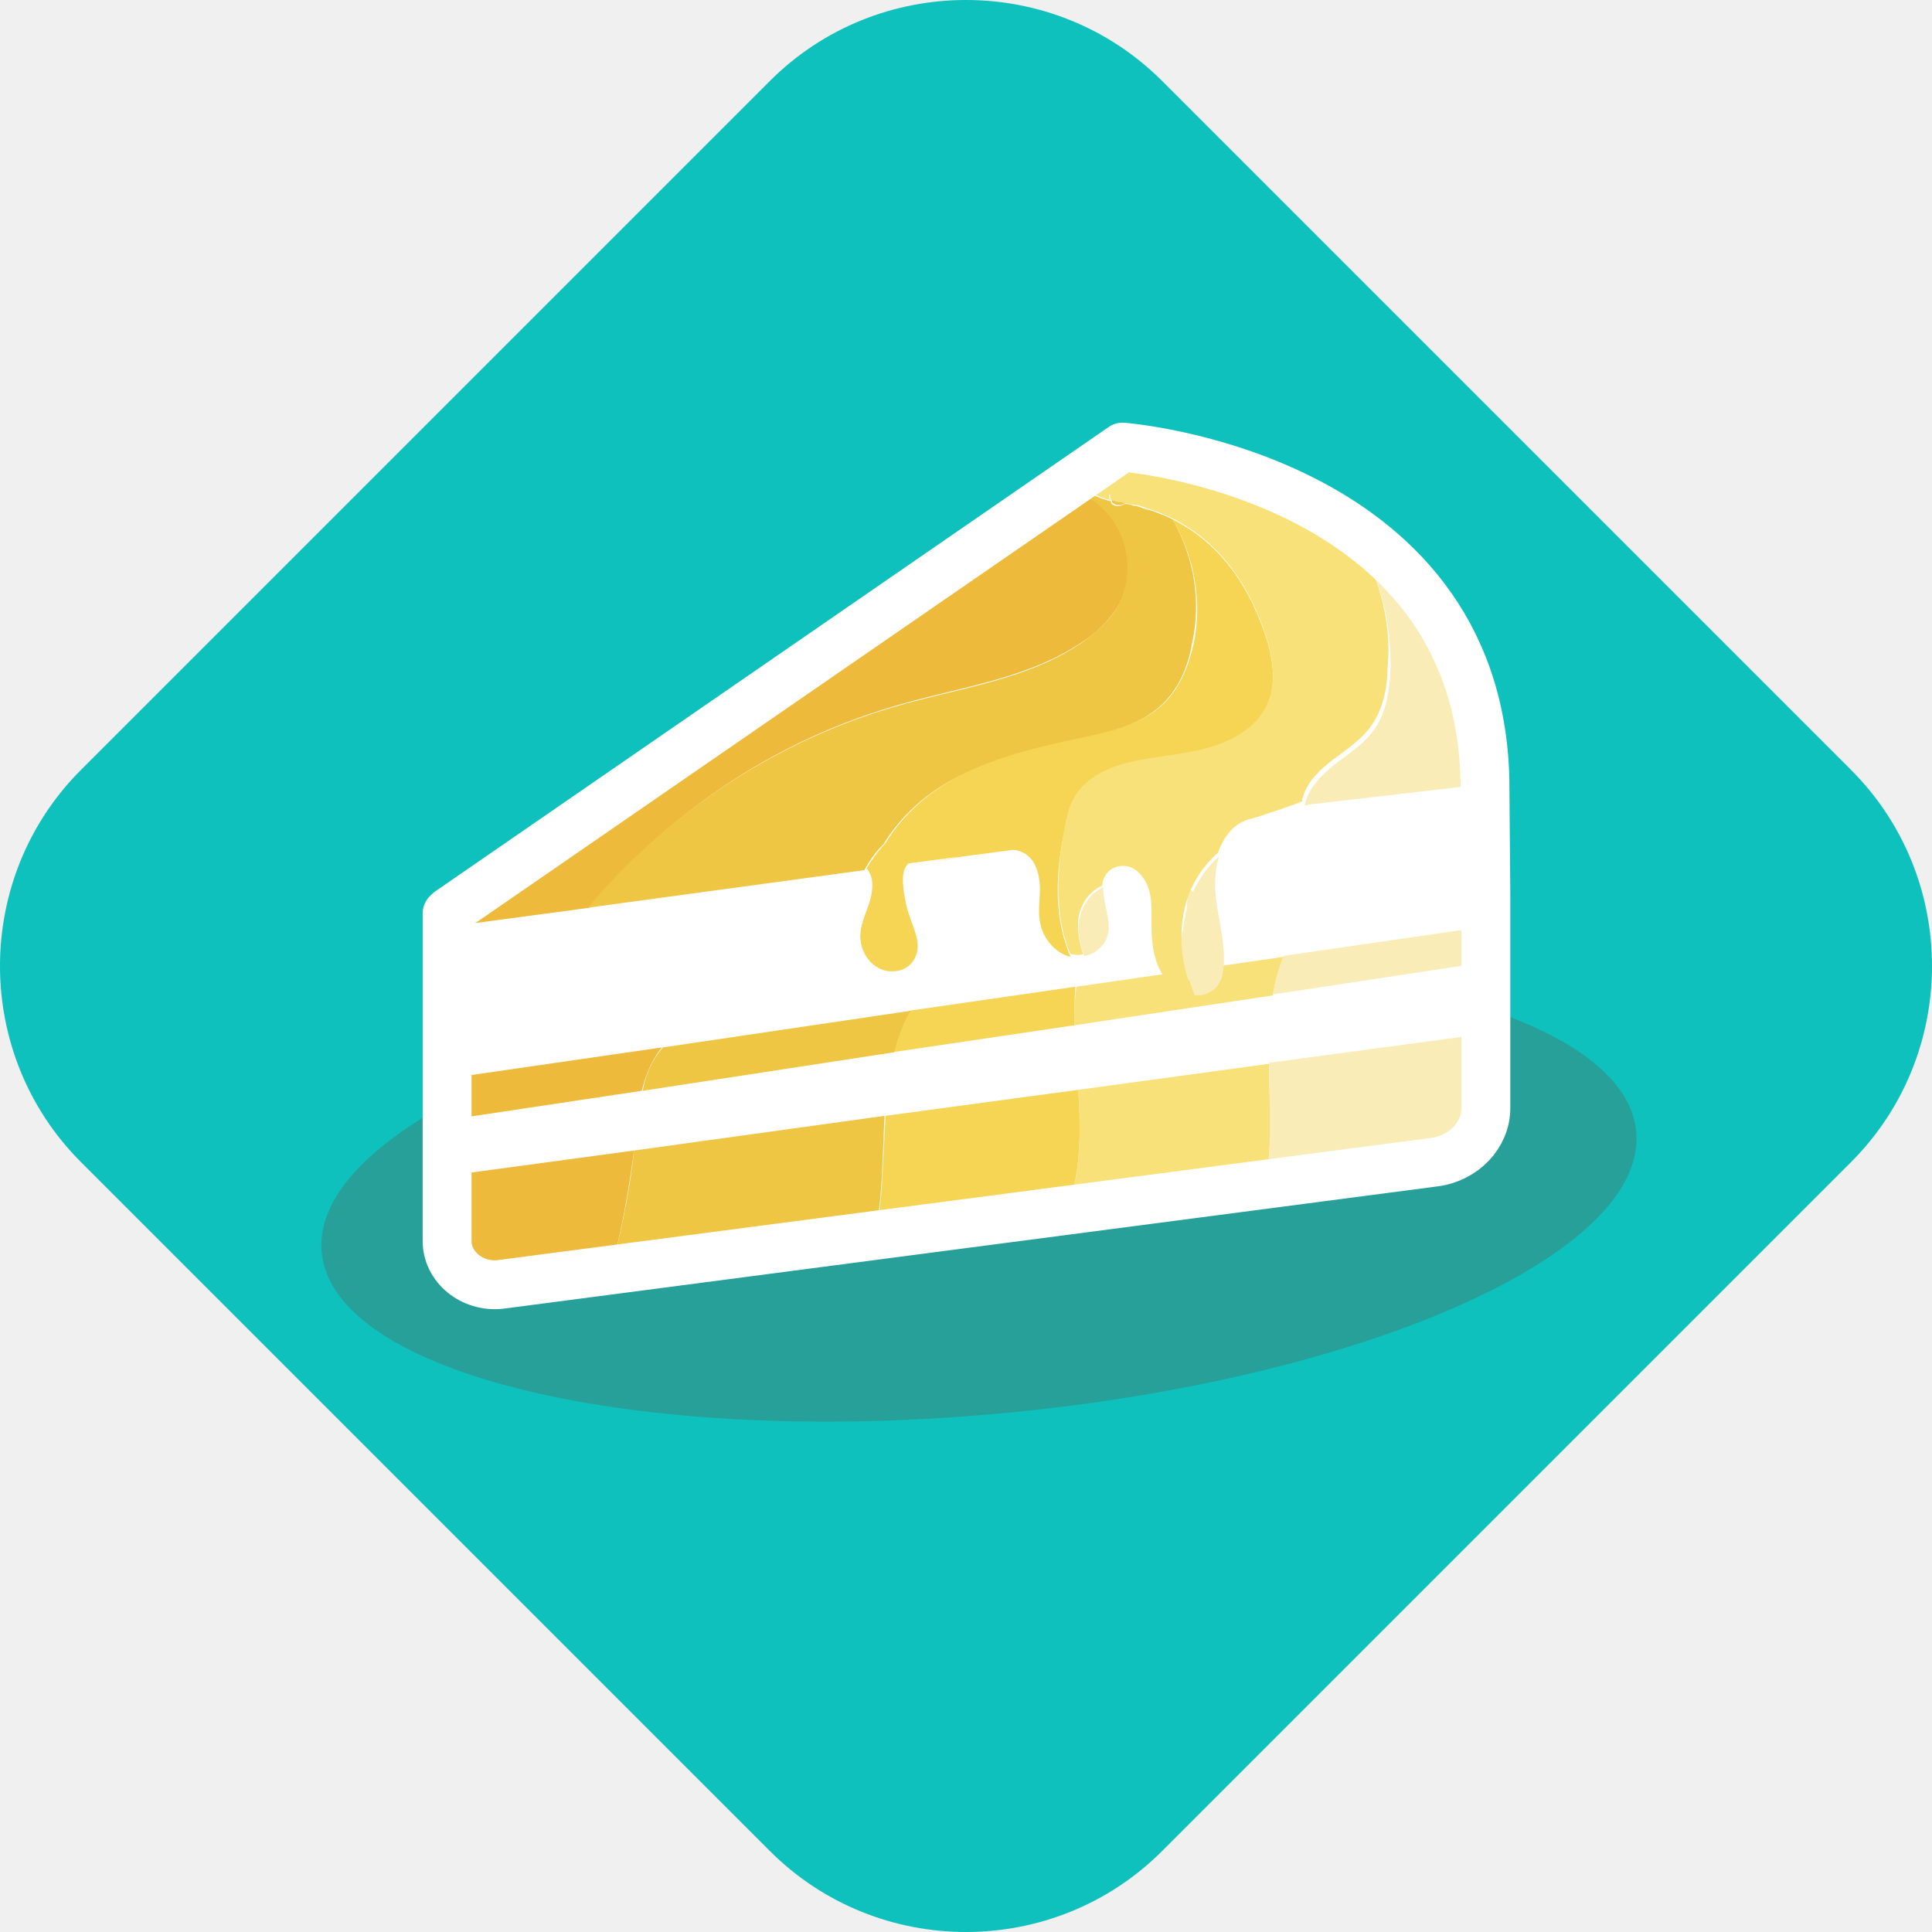
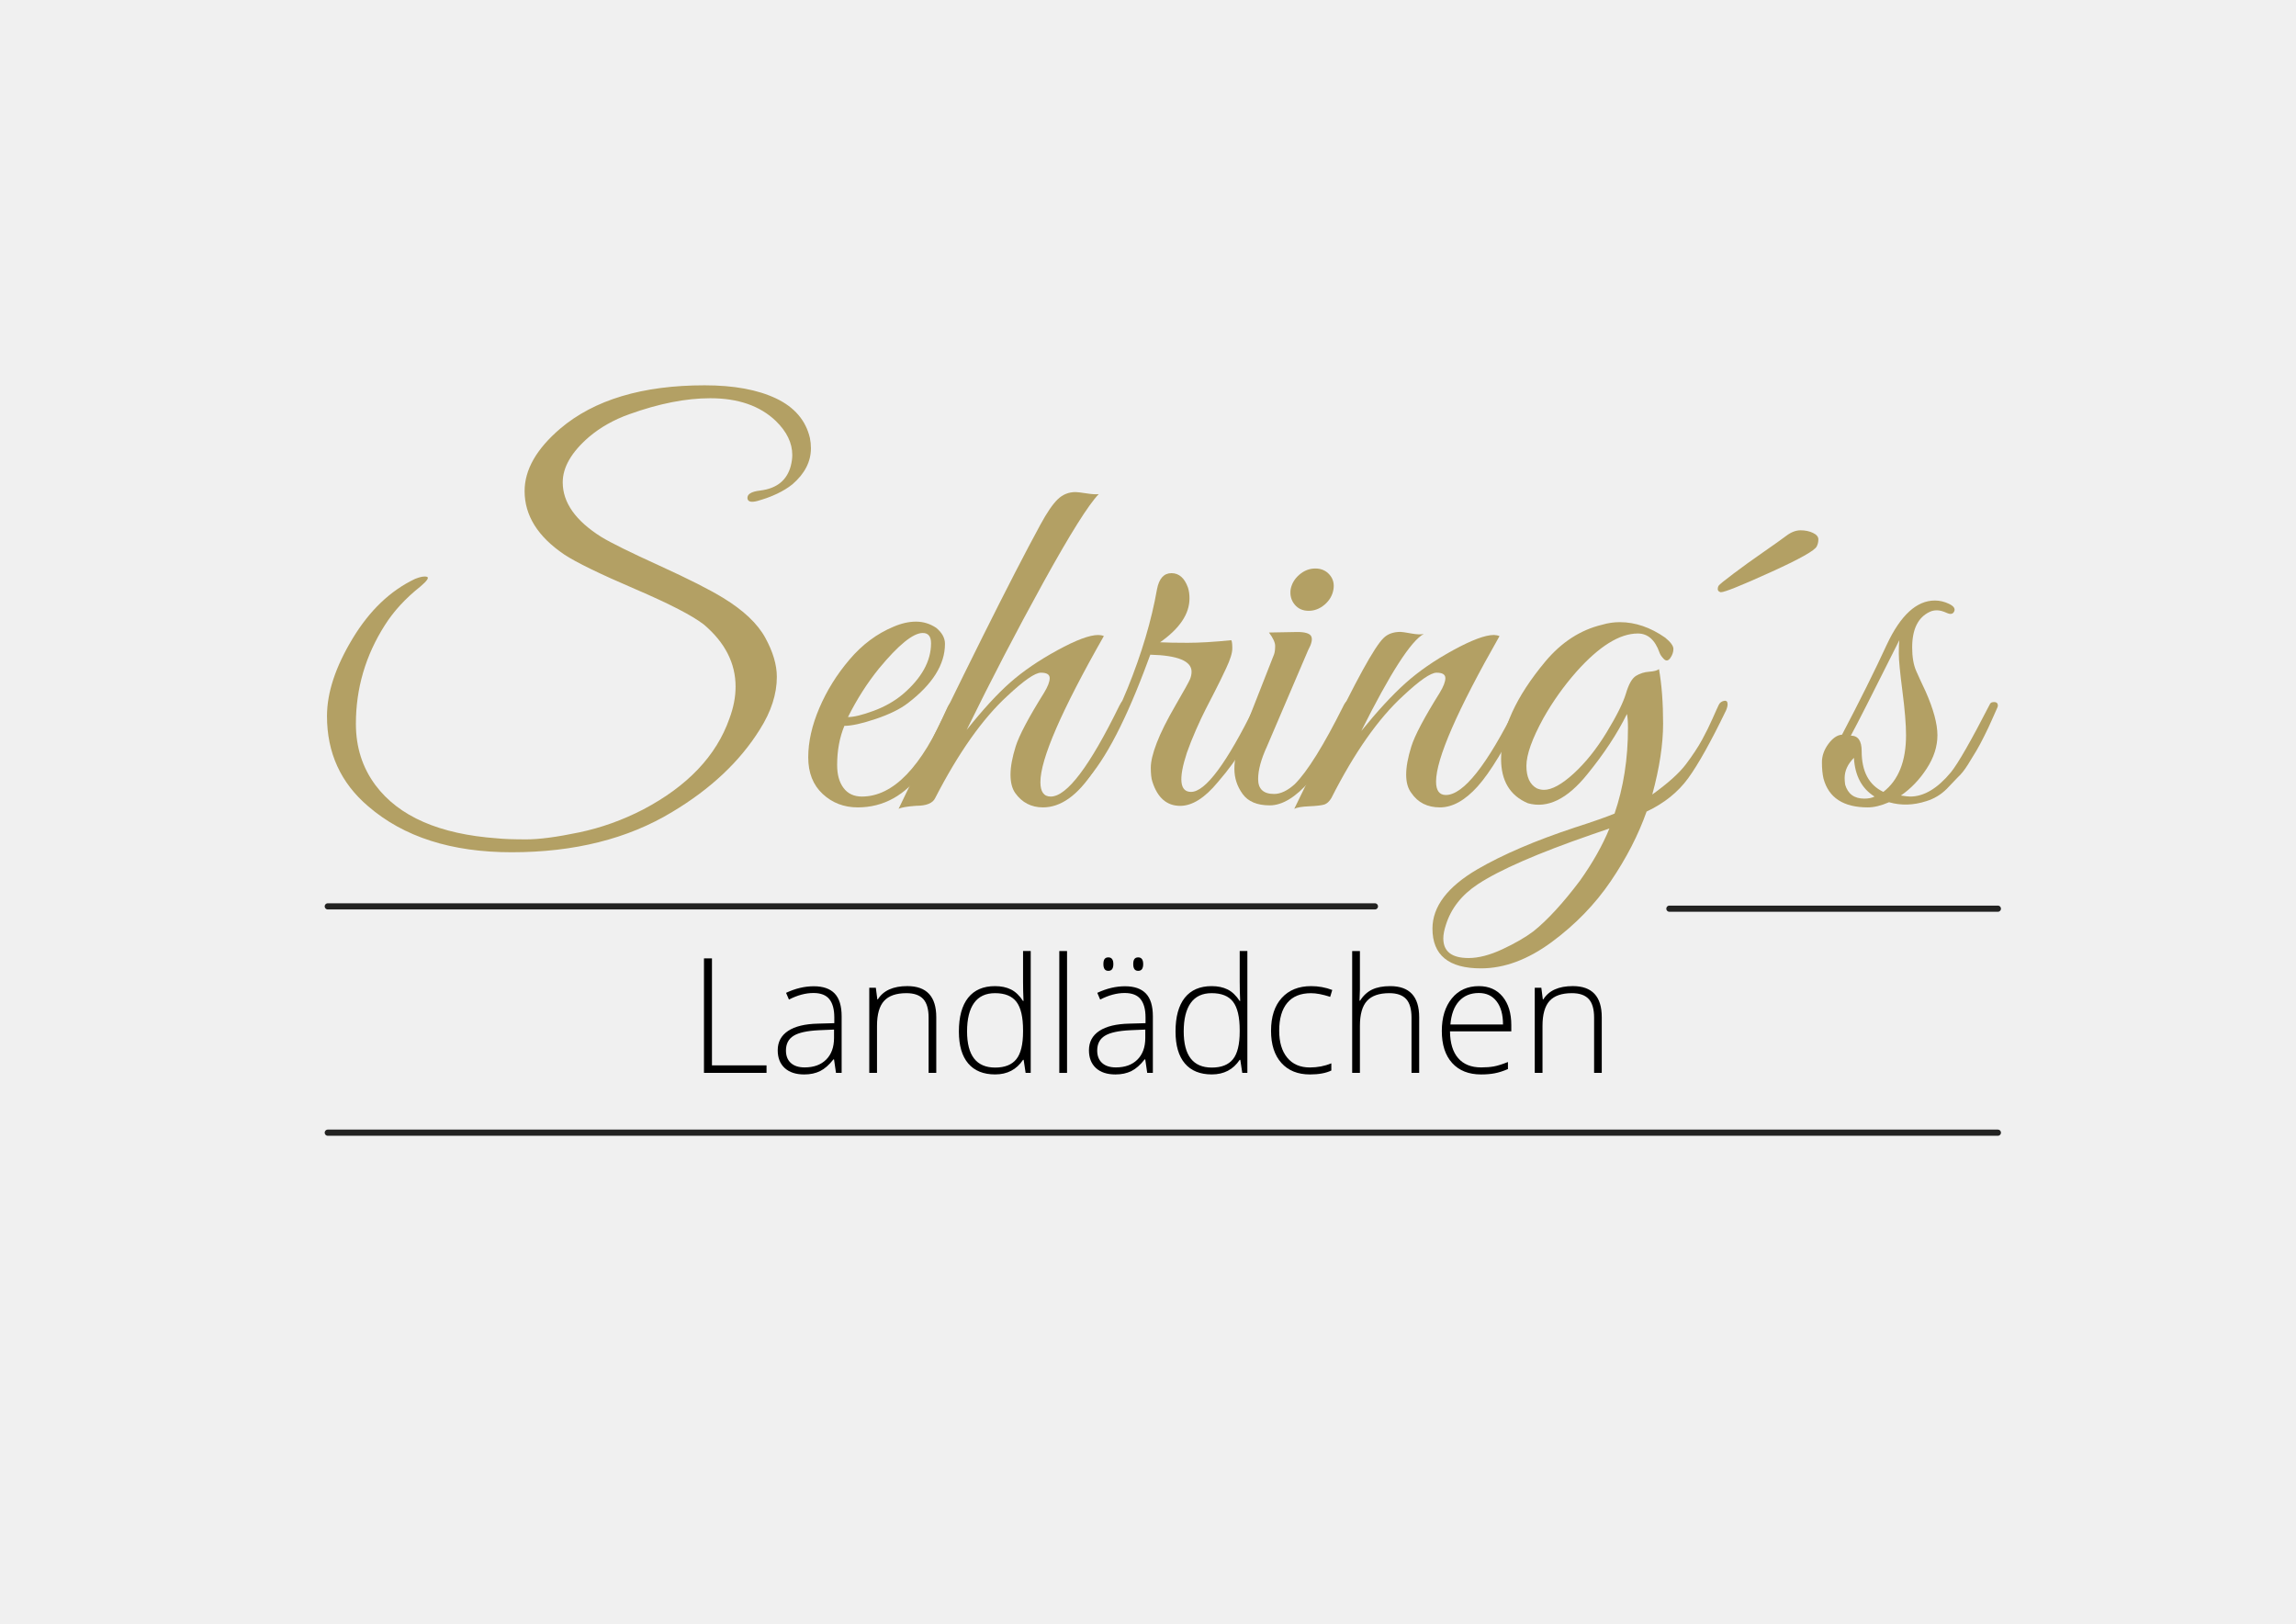
- <svg xmlns="http://www.w3.org/2000/svg" version="1.1" id="Layer_1" x="0px" y="0px" viewBox="0 0 200.5 200.5" enable-background="new 0 0 200.5 200.5" xml:space="preserve">
-   <path fill="#0EC1BC" d="M192.1,120.6l-71.5,71.5c-11.2,11.2-29.5,11.2-40.7,0L8.4,120.6c-11.2-11.2-11.2-29.5,0-40.7L79.9,8.4  c11.2-11.2,29.5-11.2,40.7,0l71.5,71.5C203.3,91.1,203.3,109.4,192.1,120.6z" />
-   <ellipse transform="matrix(0.9958 -9.115107e-02 9.115107e-02 0.9958 -10.8562 9.7731)" fill="#27A09A" cx="101.6" cy="123.7" rx="68.5" ry="23.1" />
+ <svg xmlns="http://www.w3.org/2000/svg" version="1.1" id="Ebene_1" x="0px" y="0px" viewBox="0 0 841.89 595.28" style="enable-background:new 0 0 841.89 595.28;" xml:space="preserve">
+   <style type="text/css">
+ 	.st0{fill:#B3A064;}
+ 	.st1{fill:none;stroke:#222221;stroke-width:2.262;stroke-linecap:round;stroke-miterlimit:10;}
+ </style>
  <g>
-     <path fill="#FFFFFF" d="M153.4,80.8c-0.8-30.3-37.1-32.9-37.1-32.9L47.3,94l0,0l-0.2,0.2l0,1.8l0-1.8v11.2v7.4v3.9v5.3v4.8   c0,2.6,2.6,4.6,5.4,4.3l95.7-12.2c3-0.4,5.2-2.7,5.2-5.4v-4.7V102v-3.4v-6.4L153.4,80.8L153.4,80.8z" />
    <g>
-       <path fill="#F9E17A" d="M131.7,110.4l-19.8,2.7c0.2,3.3,0.3,6.6-0.4,9.8c-0.1,0.3-0.1,0.5-0.2,0.8l20.3-2.9    c0.2-1.5,0.2-3.1,0.2-4.6C131.8,114.2,131.7,112.3,131.7,110.4z" />
-       <path fill="#F6D555" d="M111.9,113.1l-20,2.7c-0.2,3.6-0.3,7.2-0.7,10.7l20.1-2.8c0.1-0.3,0.1-0.5,0.2-0.8    C112.2,119.6,112.1,116.4,111.9,113.1z" />
-       <path fill="#EDBA3B" d="M47.3,121.9v5.3c0,2.9,2.5,5.1,5.4,4.7l11.1-1.6c0.9-3.6,1.5-7.2,2-10.9L47.3,121.9z" />
-       <path fill="#EFC643" d="M65.8,119.4c-0.4,3.7-1.1,7.3-2,10.9l27.3-3.8c0.5-3.5,0.5-7.1,0.7-10.7L65.8,119.4z" />
-       <path fill="#F9ECB7" d="M131.8,116.1c0,1.5,0,3.1-0.2,4.6l16.4-2.3c3-0.4,5.2-2.9,5.2-5.9v-5.1l-21.5,2.9    C131.7,112.3,131.8,114.2,131.8,116.1z" />
-       <path fill="#F9E17A" d="M111.5,106.4l20.6-3.1c0.2-1.4,0.6-2.7,1.1-4l-21.5,3.1C111.5,103.7,111.5,105,111.5,106.4z" />
-       <path fill="#F9ECB7" d="M132.1,103.2l21.1-3.2v-3.7l-20,2.9C132.7,100.5,132.3,101.9,132.1,103.2z" />
-       <path fill="#EDBA3B" d="M68.6,108.8c0,0,0.1-0.1,0.1-0.1l-21.4,3.1v4.3l19.3-2.9C67,111.6,67.6,110.1,68.6,108.8z" />
-       <path fill="#F6D555" d="M111.5,106.4c0-1.3,0-2.7,0.1-4l-17.3,2.5c-0.8,1.3-1.3,2.8-1.7,4.3L111.5,106.4z" />
-       <path fill="#EFC643" d="M66.7,113.2l26.1-4c0.4-1.5,0.9-3,1.7-4.3l-25.7,3.8c0,0-0.1,0.1-0.1,0.1C67.6,110.1,67,111.6,66.7,113.2z    " />
-       <g>
-         <path fill="none" d="M135.6,83.5l0.1,0C135.7,83.5,135.7,83.5,135.6,83.5z" />
-         <path fill="#F6D555" d="M135.7,83.5l-0.1,0C135.5,83.7,135.7,83.5,135.7,83.5z" />
-         <path fill="#F9ECB7" d="M123.4,92.1c1.2,1.3,1.8,3,2.2,4.7c0.3,1.2,0.5,2.6-0.1,3.7c-0.6,1.1-2.2,1.7-3.1,0.8     c-1-1-0.4-2.6,0.1-3.9c0.7-1.9,0.9-4.1,0.5-6.1" />
-         <path fill="#F9ECB7" d="M112,95.6c-0.2,1.2,0.1,2.4,0.5,3.6c0.6-0.1,1.1-0.3,1.5-0.7c2.1-1.7,0.4-4.4,0.5-6.4     C113.1,92.7,112.2,94.1,112,95.6z" />
-         <path fill="#F9ECB7" d="M123.4,93.6c-1.1,3.1-0.7,6.6,0.6,9.7c0.3,0,0.7,0,1-0.1c1.6-0.5,1.9-1.8,2-3c0.2-2.7-0.8-5.4-0.9-8.2     c0-1,0.1-2.1,0.4-3.1C125.1,90.1,124,91.8,123.4,93.6z" />
-         <path fill="#F9ECB7" d="M139.9,54.5c3,4.4,4.6,9.7,4.4,15.1c-0.1,2.3-0.5,4.6-1.9,6.4c-1.1,1.4-2.7,2.4-4.1,3.5     c-1.3,1.1-2.6,2.4-2.9,4.1c0.1,0,0.2-0.1,0.3-0.1c0.1,0,0.1,0,0.1,0l15.5-1.8c1-0.1,1.8-1,1.7-2     C152.2,67.5,146.6,59.6,139.9,54.5z" />
-         <path fill="#F6D555" d="M131.2,65.6c-1.9-5.5-5-9.4-9.5-11.7c2.2,3.8,3.1,8.4,2.2,12.8c-0.5,2.3-1.4,4.6-3.1,6.3     c-2.4,2.3-5.8,2.9-9,3.6c-4.7,1-9.5,2.1-13.6,4.7c-2.5,1.5-4.8,3.7-6.3,6.2c0,0,0,0,0,0c-0.1,0.1-0.1,0.1-0.2,0.2     c-0.7,0.8-1.3,1.6-1.8,2.5l0.1,0c0.7,0.9,0.6,2.1,0.3,3.2c-0.3,1.1-0.9,2.2-1,3.4c-0.2,1.9,1.2,4.1,3.4,4c0.9,0,1.8-0.5,2.2-1.3     c0.8-1.4,0-2.9-0.5-4.4c-0.4-1.1-0.6-2.3-0.7-3.5c0-0.7,0-1.5,0.6-2c0,0,0,0,0,0l5.3-0.7c-1,0.2-2,0.4-2.9,0.6l3.1-0.6l5.3-0.7     c0.4,0,0.7,0.1,1.1,0.3c1.2,0.6,1.6,2,1.7,3.2c0.1,1.3-0.2,2.6,0,3.8c0.2,1.7,1.5,3.4,3.2,3.8c-0.3-0.7-0.5-1.3-0.7-2     c-1-3.6-0.7-7.5,0.1-11.2c0.2-1.1,0.5-2.2,1-3.1c0.4-0.7,0.9-1.2,1.6-1.7c0.5-0.4,1-0.7,1.5-1c2.8-1.4,6-1.5,9.1-2     c3.1-0.6,6.3-1.9,7.7-4.7C132.6,71,132.1,68.1,131.2,65.6z" />
-         <path fill="none" d="M116.8,52.2C116.8,52.2,116.8,52.2,116.8,52.2c-0.2,0-0.3-0.1-0.5-0.1C116.5,52.2,116.6,52.2,116.8,52.2z" />
-         <path fill="none" d="M117.8,52.5c-0.3-0.1-0.6-0.2-1-0.2c0,0,0,0,0,0C117.1,52.3,117.4,52.4,117.8,52.5z" />
-         <path fill="none" d="M117.9,52.5c0.4,0.1,0.8,0.2,1.2,0.4C118.7,52.7,118.3,52.6,117.9,52.5z" />
-         <path fill="none" d="M119.2,52.9c0.9,0.3,1.7,0.6,2.5,1C120.9,53.5,120.1,53.2,119.2,52.9z" />
-         <path fill="#F9E17A" d="M115.2,51.3c0,0.2,0,0.4,0.1,0.6c0,0,0.1,0,0.1,0c0-0.2,0-0.3,0-0.5C115.3,51.4,115.3,51.3,115.2,51.3z" />
-         <path fill="#F9E17A" d="M139.9,54.5c-10.6-8.2-23.9-9.2-23.9-9.2l-1.2,0.9l-2.5,1.8l-2.5,1.8c1,0.2,1.9,0.4,2.9,0.7     c0.5,0.7,1.4,1.1,2.5,1.4c-0.1-0.2-0.1-0.4-0.1-0.6c0.1,0,0.1,0.1,0.2,0.1c0,0.2,0,0.3,0,0.5c0.3,0.1,0.6,0.1,0.9,0.2     c0.2,0,0.3,0.1,0.5,0.1c0.3,0.1,0.6,0.1,1,0.2c0.1,0,0.1,0,0.2,0c0.4,0.1,0.8,0.2,1.2,0.4c0,0,0,0,0.1,0c0.9,0.3,1.7,0.6,2.5,1     c0,0,0,0,0,0v0c4.5,2.3,7.6,6.2,9.5,11.7c0.9,2.5,1.4,5.4,0.2,7.8c-1.4,2.8-4.6,4.1-7.7,4.7c-3.1,0.6-6.3,0.7-9.1,2     c-1.2,0.6-2.4,1.5-3.1,2.7c-0.6,1-0.8,2.1-1,3.1c-0.7,3.7-1,7.6-0.1,11.2c0.2,0.7,0.4,1.4,0.7,2c0.2,0,0.4,0.1,0.7,0.1     c0.2,0,0.4,0,0.6-0.1c-0.4-1.2-0.6-2.4-0.5-3.6c0.2-1.5,1.1-2.9,2.5-3.5c0-0.6,0.3-1.2,0.8-1.6c0.8-0.6,2-0.6,2.8,0.1     c1.7,1.5,1.5,3.6,1.5,5.5c0,2.3,0.3,4.8,2.1,6.3c0.6,0.5,1.4,0.8,2.2,0.8c-1.3-3-1.6-6.5-0.6-9.7c0.6-1.8,1.7-3.5,3.2-4.8     c0.6-1.7,1.7-3.1,3.3-3.5c0.6-0.1,4.3-1.4,5.4-1.8c0.3-1.7,1.5-3,2.9-4.1c1.4-1.1,3-2.1,4.1-3.5c1.4-1.8,1.9-4.2,1.9-6.4     C144.5,64.3,142.9,58.9,139.9,54.5z" />
-         <path fill="#EFC643" d="M115.4,51.9c0,0.1,0,0.1,0,0.2c0.3,0.4,1,0.4,1.4,0.1c-0.2,0-0.3-0.1-0.5-0.1     C116,52.1,115.7,52,115.4,51.9z" />
-         <path fill="#EFC643" d="M117.8,52.5c0.1,0,0.1,0,0.2,0C117.9,52.5,117.8,52.5,117.8,52.5z" />
-         <polygon fill="#EFC643" points="121.7,53.9 121.7,53.9 121.7,53.9    " />
-         <path fill="#EFC643" d="M119.1,52.9C119.2,52.9,119.2,52.9,119.1,52.9C119.2,52.9,119.2,52.9,119.1,52.9z" />
-         <path fill="#EDBA3B" d="M93.8,73c6.4-1.8,13.2-2.7,18.7-6.5c1.5-1,2.8-2.3,3.7-3.9c1.3-2.5,1.2-5.8-0.3-8.2     c-1.4-2.3-3.9-3.9-6.6-4.2L48.9,94.8c-0.4,0.3-0.2,1,0.4,1l11.9-1.6C69.6,84,81.1,76.5,93.8,73z" />
-         <path fill="#EFC643" d="M121.7,53.9C121.7,53.9,121.7,53.9,121.7,53.9c-0.8-0.4-1.6-0.7-2.5-1c0,0,0,0-0.1,0     c-0.4-0.1-0.8-0.3-1.2-0.4c-0.1,0-0.1,0-0.2,0c-0.3-0.1-0.6-0.2-1-0.2c-0.4,0.3-1.1,0.3-1.4-0.1c0-0.1,0-0.1,0-0.2     c0,0-0.1,0-0.1,0c0,0,0,0.1,0,0.1c0,0,0-0.1,0-0.1c-1.1-0.3-2-0.6-2.5-1.4c-1-0.3-1.9-0.5-2.9-0.7l-0.6,0.4     c2.7,0.3,5.2,1.9,6.6,4.2c1.5,2.5,1.6,5.7,0.3,8.2c-0.8,1.6-2.2,2.8-3.7,3.9c-5.4,3.8-12.3,4.7-18.7,6.5     c-12.7,3.5-24.2,11-32.7,21.1l28.7-3.9c0.5-0.9,1.1-1.8,1.8-2.5c0.1-0.1,0.1-0.1,0.2-0.2c1.5-2.5,3.8-4.7,6.3-6.2     c4.1-2.5,8.9-3.7,13.6-4.7c3.2-0.7,6.6-1.3,9-3.6c1.7-1.6,2.7-3.9,3.1-6.3C124.7,62.4,123.9,57.8,121.7,53.9z" />
-       </g>
+       <path class="st0" d="M290.51,166.8c0-4.41-2.02-8.57-6.05-12.48c-5.8-5.55-13.81-8.32-24.02-8.32c-8.96,0-18.85,1.96-29.7,5.86    c-5.67,2.02-10.59,4.8-14.75,8.32c-6.43,5.55-9.65,11.1-9.65,16.65c0,7.44,4.73,14.12,14.19,20.05    c3.53,2.15,10.62,5.65,21.28,10.5c10.65,4.86,18.44,8.8,23.36,11.82c7.44,4.54,12.58,9.4,15.42,14.57    c2.84,5.17,4.26,9.96,4.26,14.38c0,6.31-2.08,12.74-6.24,19.29c-7.31,11.73-18.04,21.82-32.16,30.26    c-16.27,9.84-35.88,14.75-58.83,14.75c-22.07,0-39.6-5.61-52.59-16.83c-10.09-8.57-15.13-19.61-15.13-33.1    c0-8.57,3.12-18.03,9.36-28.37c6.24-10.34,13.9-17.65,22.98-21.94c1.89-0.76,3.31-1.01,4.26-0.76c0.95,0.25,0.16,1.45-2.36,3.59    c-5.42,4.29-9.78,9.02-13.05,14.19c-7.06,11.1-10.59,23.14-10.59,36.13c0,8.58,2.39,16.08,7.19,22.51    c8.57,11.47,23.46,17.97,44.64,19.48c2.39,0.25,5.96,0.38,10.69,0.38c4.73,0,11.16-0.85,19.29-2.55    c8.13-1.7,15.98-4.51,23.55-8.42c16.27-8.57,26.8-19.67,31.59-33.29c1.51-4.03,2.27-7.94,2.27-11.73c0-8.57-3.85-16.14-11.54-22.7    c-4.16-3.28-12.64-7.66-25.44-13.15c-12.8-5.48-21.41-9.68-25.82-12.58c-9.71-6.56-14.56-14.31-14.56-23.27    c0-7.82,4.35-15.45,13.05-22.89c12.48-10.59,30.14-15.89,52.97-15.89c10.72,0,19.45,1.61,26.2,4.82    c6.74,3.21,10.88,8.04,12.39,14.47c0.25,1.26,0.38,2.53,0.38,3.78c0,4.92-2.27,9.34-6.81,13.24c-3.15,2.53-7.38,4.54-12.67,6.05    c-2.27,0.63-3.53,0.38-3.78-0.76c-0.26-1.64,1.32-2.65,4.73-3.03c6.05-0.76,9.77-3.78,11.16-9.08    C290.32,169.38,290.51,168.06,290.51,166.8z" />
+       <path class="st0" d="M309.61,266.11c-1.77,4.29-2.65,9.08-2.65,14.38c0,3.53,0.79,6.34,2.37,8.42c1.57,2.08,3.81,3.12,6.71,3.12    c11.47,0,21.88-10.78,31.21-32.35c0.88-2.02,1.95-2.9,3.21-2.65c0.5,0.13,0.76,0.44,0.76,0.95c0,0.51-1.42,3.81-4.26,9.93    c-2.84,6.12-5.71,11.07-8.61,14.85c-6.43,8.83-14.38,13.24-23.83,13.24c-5.04,0-9.33-1.64-12.86-4.92    c-3.53-3.28-5.3-7.75-5.3-13.43s1.35-11.7,4.07-18.07c2.71-6.37,6.4-12.3,11.07-17.78c4.66-5.49,10.03-9.49,16.08-12.01    c2.9-1.26,5.67-1.89,8.32-1.89s5.11,0.76,7.38,2.27c2.14,1.77,3.22,3.72,3.22,5.87c0,7.57-4.54,14.82-13.62,21.75    c-2.78,2.15-6.69,4.07-11.73,5.77C316.11,265.26,312.26,266.11,309.61,266.11z M341.39,235.84c0-2.52-1.01-3.78-3.03-3.78    c-3.53,0-8.89,4.35-16.08,13.05c-4.29,5.3-8.07,11.22-11.35,17.78c2.14,0,5.26-0.76,9.36-2.27c4.1-1.51,7.66-3.53,10.69-6.05    C337.92,248.64,341.39,242.4,341.39,235.84z" />
+       <path class="st0" d="M381.49,286.73c0,3.53,1.26,5.3,3.78,5.3c5.93,0,14.31-11.1,25.16-33.29c0.88-1.76,1.67-2.46,2.36-2.08    c0.69,0.38,1.04,0.88,1.04,1.51c0,0.63-0.73,2.43-2.18,5.39c-1.45,2.97-2.9,5.8-4.35,8.51c-1.45,2.71-3.56,6.27-6.34,10.69    C395.18,291.58,389,296,382.44,296c-4.29,0-7.69-1.76-10.21-5.3c-1.13-1.64-1.7-3.88-1.7-6.72c0-2.84,0.63-6.27,1.89-10.31    c1.26-4.03,4.73-10.59,10.4-19.67c1.39-2.27,2.08-4.07,2.08-5.39c0-1.33-1.07-1.99-3.21-1.99c-2.15,0-6.24,2.84-12.3,8.51    c-9.08,8.32-17.91,20.81-26.48,37.45c-0.88,1.89-3.21,2.84-7,2.84c-3.4,0.25-5.55,0.63-6.43,1.13    c23.96-49.81,41.3-84.56,52.02-104.23c2.39-4.41,4.51-7.5,6.34-9.27c1.83-1.76,4-2.65,6.53-2.65c0.63,0,1.96,0.16,3.97,0.47    c2.02,0.32,3.53,0.41,4.54,0.28c-3.78,3.91-10.56,14.72-20.34,32.44c-9.77,17.72-19.14,35.72-28.09,54.01    c5.93-7.44,11.26-13.24,15.98-17.4c4.73-4.16,10.5-8.1,17.31-11.82c6.81-3.72,11.79-5.58,14.94-5.58c0.76,0,1.45,0.13,2.08,0.38    C389.25,260.43,381.49,278.28,381.49,286.73z" />
+       <path class="st0" d="M436.16,219.39c0,5.67-3.6,11.03-10.78,16.08c2.52,0.13,5.89,0.19,10.12,0.19c4.22,0,9.55-0.31,15.98-0.95    c0.25,0.38,0.38,1.39,0.38,3.03c0,1.64-0.76,4.07-2.27,7.28c-1.51,3.22-2.87,5.99-4.07,8.32c-1.2,2.34-2.34,4.54-3.4,6.62    c-1.07,2.08-2.27,4.63-3.6,7.66c-1.32,3.03-2.43,5.8-3.31,8.32c-3.15,9.58-2.65,14.38,1.51,14.38c5.3,0,13.11-10.53,23.46-31.59    c0.88-1.64,1.61-2.27,2.18-1.89c0.57,0.38,0.85,0.85,0.85,1.42c0,0.57-0.82,2.53-2.46,5.87c-1.64,3.34-3.4,6.78-5.3,10.31    c-1.89,3.53-4.86,7.63-8.89,12.3c-4.79,5.8-9.39,8.7-13.81,8.7c-4.92,0-8.32-2.96-10.21-8.89c-0.38-1.14-0.57-2.84-0.57-5.11    s0.73-5.3,2.18-9.08c1.45-3.78,3.75-8.39,6.9-13.81c3.15-5.42,4.92-8.61,5.3-9.55c0.38-0.95,0.57-1.86,0.57-2.74    c0-3.91-5.05-5.99-15.13-6.24l-2.27,6.05c-7.94,20.81-15.58,34.74-22.89,41.81c-1.26,1.13-1.89,0.76-1.89-1.13    c0-0.38,0.13-0.82,0.38-1.33c7.06-9.33,13.18-20.36,18.35-33.1c5.17-12.74,8.76-24.84,10.78-36.32c0.76-3.91,2.52-5.87,5.3-5.87    c2.77,0,4.79,1.77,6.05,5.3C435.97,216.55,436.16,217.87,436.16,219.39z" />
+       <path class="st0" d="M467.18,291.08c2.39,0,4.92-1.2,7.57-3.59c4.66-4.66,10.59-14.19,17.78-28.56c0.88-1.89,1.76-2.46,2.65-1.7    c0.25,0.25,0.38,0.66,0.38,1.23c0,0.57-0.51,1.96-1.51,4.16c-1.01,2.21-1.92,4.19-2.74,5.96c-0.82,1.77-2.4,4.63-4.73,8.61    c-2.34,3.97-4.45,7.03-6.34,9.18c-5.17,5.93-10.06,8.89-14.66,8.89c-4.61,0-7.92-1.39-9.93-4.16c-2.02-2.77-3.03-5.86-3.03-9.27    s0.82-7.12,2.46-11.16l12.11-30.83c0.25-0.76,0.38-1.76,0.38-3.03c0-1.26-0.76-2.9-2.27-4.92l10.4-0.19c2.9,0,4.6,0.54,5.11,1.61    c0.5,1.07,0.12,2.74-1.13,5.01l-15.13,35.37c-2.15,4.67-3.22,8.64-3.22,11.92C461.31,289.25,463.27,291.08,467.18,291.08z     M485.72,221.66c-1.77,1.51-3.72,2.27-5.87,2.27c-2.15,0-3.85-0.76-5.11-2.27c-1.26-1.51-1.77-3.34-1.51-5.49    c0.38-2.14,1.45-3.97,3.21-5.48c1.76-1.51,3.72-2.27,5.87-2.27c2.14,0,3.88,0.76,5.2,2.27c1.32,1.51,1.8,3.34,1.42,5.48    C488.55,218.32,487.48,220.14,485.72,221.66z" />
+       <path class="st0" d="M549.84,233.2c-15.51,27.24-23.27,45.02-23.27,53.34c0,3.28,1.2,4.92,3.59,4.92    c6.43,0,15.07-10.91,25.92-32.72c0.76-1.76,1.51-2.46,2.27-2.08s1.13,0.88,1.13,1.51c0,0.63-0.25,1.39-0.76,2.27    c-6.69,13.49-12.33,22.79-16.93,27.9C537.2,293.44,532.6,296,528,296c-4.61,0-8.1-1.76-10.5-5.3c-1.26-1.64-1.89-3.88-1.89-6.72    c0-2.84,0.63-6.27,1.89-10.31c1.26-4.03,4.73-10.59,10.4-19.67c1.39-2.27,2.08-4.07,2.08-5.39c0-1.33-1.07-1.99-3.22-1.99    c-2.15,0-6.24,2.84-12.29,8.51c-9.08,8.32-17.85,20.81-26.29,37.45c-0.76,1.26-1.61,2.05-2.55,2.36    c-0.95,0.31-2.81,0.54-5.58,0.66c-2.77,0.12-4.6,0.44-5.48,0.94c2.02-4.03,5.99-12.29,11.92-24.78    c10.59-22.07,17.53-34.68,20.81-37.83c1.51-1.51,3.59-2.27,6.24-2.27c0.5,0,1.8,0.19,3.88,0.57c2.08,0.38,3.62,0.44,4.63,0.19    c-4.67,2.52-12.3,14.38-22.89,35.56c5.93-7.31,11.32-13.15,16.17-17.5c4.85-4.35,10.69-8.39,17.5-12.11    c6.81-3.72,11.79-5.58,14.94-5.58C548.52,232.82,549.21,232.94,549.84,233.2z" />
+       <path class="st0" d="M543.03,355.02c-11.85,0-17.78-4.86-17.78-14.57c0-8.07,5.49-15.32,16.46-21.75    c9.33-5.42,21.25-10.53,35.75-15.32c6.68-2.15,11.54-3.85,14.56-5.11c3.28-9.58,4.92-20.05,4.92-31.4c0-2.27-0.13-3.97-0.38-5.11    c-3.53,7.19-8.39,14.56-14.56,22.13c-7.32,9.08-14.57,12.61-21.75,10.59c-6.56-2.77-9.84-8.2-9.84-16.27    c0-10.84,5.42-22.76,16.27-35.75c5.93-7.06,12.86-11.54,20.81-13.43c2.14-0.63,4.29-0.94,6.43-0.94c5.67,0,11.22,1.89,16.65,5.67    c2.02,1.64,3.03,3.03,3.03,4.16c0,1.13-0.38,2.24-1.13,3.31c-0.76,1.07-1.55,1.2-2.36,0.38c-0.82-0.82-1.36-1.61-1.61-2.36    c-1.64-4.66-4.29-7-7.94-7c-6.69,0-14.19,4.67-22.51,14c-4.67,5.3-8.7,10.97-12.11,17.02c-4.16,7.57-6.24,13.4-6.24,17.5    c0,4.1,1.26,6.84,3.78,8.23c0.88,0.38,1.76,0.57,2.65,0.57c2.9,0,6.53-1.99,10.88-5.96c4.35-3.97,8.38-9.01,12.11-15.13    c3.72-6.11,6.08-10.88,7.09-14.28c1.01-3.4,2.24-5.55,3.69-6.43c1.45-0.88,3.06-1.39,4.82-1.51c1.76-0.12,2.96-0.44,3.59-0.95    c1.01,5.67,1.51,12.33,1.51,19.96c0,7.63-1.32,16.3-3.97,26.01c5.8-4.16,9.93-7.88,12.39-11.16c2.46-3.28,4.41-6.24,5.86-8.89    c1.45-2.65,2.74-5.27,3.88-7.85c1.14-2.58,1.89-4.26,2.27-5.01c0.38-0.76,1.01-1.23,1.89-1.42c0.88-0.19,1.33,0.22,1.33,1.23    c0,0.63-0.19,1.39-0.57,2.27c-5.55,11.48-10.18,19.77-13.9,24.88c-3.72,5.11-8.8,9.17-15.23,12.2    c-3.03,8.57-7.41,17.09-13.15,25.54c-5.74,8.45-12.96,15.89-21.66,22.32C560.25,351.8,551.61,355.02,543.03,355.02z     M529.23,344.04c0,4.79,3.09,7.19,9.27,7.19c3.66,0,7.79-1.08,12.39-3.22c4.6-2.14,8.42-4.35,11.44-6.62    c5.17-4.16,10.84-10.34,17.02-18.54c4.66-6.56,8.26-12.93,10.78-19.11l-6.62,2.27c-19.67,6.81-33.55,12.86-41.62,18.16    c-5.93,3.91-9.84,8.89-11.73,14.94C529.54,341.02,529.23,342.66,529.23,344.04z" />
+       <path class="st0" d="M630.99,217.12c-0.13,0-0.35-0.1-0.66-0.28c-0.32-0.19-0.47-0.5-0.47-0.95c0-0.44,0.12-0.85,0.38-1.23    c0.25-0.38,2.05-1.83,5.39-4.35c3.34-2.52,6.97-5.14,10.88-7.85c3.91-2.71,6.75-4.73,8.51-6.05c1.76-1.33,3.5-1.99,5.2-1.99    c1.7,0,3.21,0.31,4.54,0.94c1.32,0.63,1.99,1.42,1.99,2.36c0,0.95-0.19,1.8-0.57,2.55c-0.63,1.51-6.31,4.7-17.02,9.55    C638.43,214.69,632.38,217.12,630.99,217.12z" />
+       <path class="st0" d="M697.01,291.65c1.64,0.25,2.77,0.38,3.4,0.38c5.04,0,10.03-2.96,14.94-8.89c2.65-3.28,7.38-11.54,14.19-24.78    c0.25-0.63,0.69-0.95,1.33-0.95c1.14-0.12,1.7,0.32,1.7,1.33c0,0.25-0.28,0.98-0.85,2.17c-0.57,1.2-1.1,2.4-1.61,3.6    c-0.51,1.2-1.33,2.93-2.46,5.2c-1.13,2.27-2.11,4.1-2.93,5.48c-0.82,1.39-1.86,3.09-3.12,5.11c-1.26,2.02-2.52,3.59-3.78,4.73    l-3.97,4.16c-2.15,2.15-4.67,3.66-7.57,4.54c-4.67,1.51-9.21,1.64-13.62,0.38c-2.9,1.26-5.49,1.89-7.76,1.89    c-8.96,0-14.38-3.53-16.27-10.59c-0.38-1.64-0.57-3.62-0.57-5.96c0-2.33,0.79-4.57,2.36-6.71c1.58-2.14,3.25-3.28,5.01-3.4    c6.43-12.23,11.92-23.27,16.46-33.1c5.04-10.72,10.91-16.08,17.59-16.08c1.76,0,3.5,0.41,5.2,1.23c1.7,0.82,2.33,1.73,1.89,2.74    c-0.44,1.01-1.36,1.2-2.74,0.57c-1.39-0.63-2.59-0.95-3.6-0.95c-1.01,0-1.89,0.19-2.65,0.57c-4.29,2.02-6.43,6.37-6.43,13.05    c0,3.53,0.5,6.43,1.51,8.7c1.01,2.27,2.14,4.73,3.4,7.38c2.9,6.56,4.35,11.92,4.35,16.08s-1.33,8.26-3.97,12.3    C703.82,285.85,700.67,289.13,697.01,291.65z M676.39,285.22c0,0.76,0.06,1.58,0.19,2.46c1.01,3.4,3.34,5.11,7,5.11    c1.51,0,2.77-0.25,3.78-0.76c-4.67-2.9-7.19-7.63-7.57-14.19C677.53,280.11,676.39,282.57,676.39,285.22z M690.58,290.32    c5.55-4.29,8.32-11.22,8.32-20.81c0-3.91-0.44-9.27-1.32-16.08c-0.88-6.81-1.33-11.41-1.33-13.81c0-2.39,0.06-4.03,0.19-4.92    c-9.58,19.17-15.51,30.83-17.78,35c2.65,0,3.97,1.89,3.97,5.67C682.63,282.82,685.28,287.8,690.58,290.32z" />
    </g>
-     <path fill="none" stroke="#FFFFFF" stroke-width="5.074" stroke-linecap="round" stroke-linejoin="round" stroke-miterlimit="10" d="   M154.1,80.8c-0.8-31.6-37.6-34.4-37.6-34.4L46.6,94.6l0,0l-0.2,0.2l0,0l0,0v11.7v7.7v4.1v5.5v5c0,2.7,2.6,4.8,5.5,4.5l97-12.7   c3-0.4,5.3-2.8,5.3-5.6v-4.9v-7v-3.5v-6.7L154.1,80.8L154.1,80.8z" />
+     <g>
+       <path d="M258.13,393.34v-41.98h2.93v39.22h20.01v2.75H258.13z" />
+       <path d="M306.54,393.34l-0.72-4.94h-0.23c-1.57,2.01-3.18,3.43-4.84,4.26c-1.66,0.83-3.61,1.25-5.87,1.25    c-3.06,0-5.44-0.79-7.15-2.35c-1.7-1.57-2.56-3.74-2.56-6.52c0-3.04,1.27-5.41,3.8-7.09c2.54-1.68,6.21-2.57,11.01-2.67l5.94-0.17    v-2.07c0-2.97-0.6-5.2-1.81-6.72c-1.21-1.51-3.15-2.27-5.83-2.27c-2.89,0-5.89,0.81-8.99,2.41l-1.06-2.47    c3.43-1.61,6.81-2.41,10.16-2.41c3.43,0,5.99,0.89,7.68,2.67c1.69,1.78,2.54,4.56,2.54,8.33v20.76H306.54z M295.05,391.33    c3.33,0,5.96-0.95,7.88-2.86c1.92-1.91,2.89-4.55,2.89-7.94v-3.07l-5.46,0.23c-4.38,0.21-7.51,0.89-9.37,2.05    c-1.87,1.16-2.8,2.96-2.8,5.41c0,1.95,0.6,3.47,1.79,4.55C291.18,390.79,292.87,391.33,295.05,391.33z" />
+       <path d="M340.5,393.34V373.1c0-3.14-0.66-5.42-1.98-6.85c-1.32-1.42-3.37-2.14-6.14-2.14c-3.73,0-6.47,0.94-8.2,2.83    s-2.6,4.94-2.6,9.17v17.23h-2.84v-31.21h2.41l0.55,4.27h0.17c2.03-3.25,5.64-4.88,10.82-4.88c7.08,0,10.62,3.8,10.62,11.4v20.41    H340.5z" />
+       <path d="M364.85,361.53c2.26,0,4.21,0.41,5.86,1.23c1.65,0.82,3.12,2.23,4.42,4.22h0.17c-0.11-2.41-0.17-4.77-0.17-7.09v-11.23    h2.81v44.67h-1.87l-0.72-4.77h-0.23c-2.37,3.56-5.78,5.34-10.22,5.34c-4.31,0-7.6-1.34-9.88-4.02c-2.28-2.68-3.42-6.58-3.42-11.71    c0-5.4,1.13-9.52,3.39-12.38C357.26,362.95,360.54,361.53,364.85,361.53z M364.85,364.11c-3.41,0-5.97,1.2-7.68,3.59    c-1.71,2.39-2.57,5.87-2.57,10.42c0,8.85,3.44,13.27,10.31,13.27c3.52,0,6.11-1.03,7.75-3.07s2.47-5.43,2.47-10.14v-0.49    c0-4.82-0.81-8.29-2.43-10.41C371.08,365.17,368.47,364.11,364.85,364.11z" />
+       <path d="M391.26,393.34h-2.84v-44.67h2.84V393.34z" />
+       <path d="M420.66,393.34l-0.72-4.94h-0.23c-1.57,2.01-3.18,3.43-4.84,4.26c-1.66,0.83-3.61,1.25-5.87,1.25    c-3.06,0-5.44-0.79-7.15-2.35c-1.7-1.57-2.56-3.74-2.56-6.52c0-3.04,1.27-5.41,3.8-7.09c2.54-1.68,6.21-2.57,11.01-2.67l5.94-0.17    v-2.07c0-2.97-0.6-5.2-1.81-6.72c-1.21-1.51-3.15-2.27-5.83-2.27c-2.89,0-5.89,0.81-8.99,2.41l-1.06-2.47    c3.43-1.61,6.81-2.41,10.16-2.41c3.43,0,5.99,0.89,7.68,2.67c1.69,1.78,2.54,4.56,2.54,8.33v20.76H420.66z M409.18,391.33    c3.33,0,5.96-0.95,7.88-2.86c1.92-1.91,2.89-4.55,2.89-7.94v-3.07l-5.46,0.23c-4.38,0.21-7.51,0.89-9.37,2.05    c-1.87,1.16-2.8,2.96-2.8,5.41c0,1.95,0.6,3.47,1.79,4.55C405.31,390.79,407,391.33,409.18,391.33z M404.59,353.46    c0-0.88,0.15-1.51,0.45-1.89c0.3-0.38,0.75-0.58,1.36-0.58c1.23,0,1.84,0.83,1.84,2.47c0,1.65-0.61,2.47-1.84,2.47    C405.19,355.93,404.59,355.11,404.59,353.46z M415.53,353.46c0-0.88,0.15-1.51,0.45-1.89c0.3-0.38,0.75-0.58,1.36-0.58    c1.23,0,1.84,0.83,1.84,2.47c0,1.65-0.61,2.47-1.84,2.47C416.13,355.93,415.53,355.11,415.53,353.46z" />
+       <path d="M444.29,361.53c2.26,0,4.21,0.41,5.86,1.23c1.65,0.82,3.12,2.23,4.42,4.22h0.17c-0.11-2.41-0.17-4.77-0.17-7.09v-11.23    h2.81v44.67h-1.87l-0.72-4.77h-0.23c-2.37,3.56-5.78,5.34-10.22,5.34c-4.31,0-7.6-1.34-9.88-4.02c-2.28-2.68-3.42-6.58-3.42-11.71    c0-5.4,1.13-9.52,3.39-12.38C436.7,362.95,439.99,361.53,444.29,361.53z M444.29,364.11c-3.41,0-5.97,1.2-7.68,3.59    c-1.71,2.39-2.57,5.87-2.57,10.42c0,8.85,3.44,13.27,10.31,13.27c3.52,0,6.11-1.03,7.75-3.07s2.47-5.43,2.47-10.14v-0.49    c0-4.82-0.81-8.29-2.43-10.41C450.53,365.17,447.91,364.11,444.29,364.11z" />
+       <path d="M480.33,393.91c-4.46,0-7.95-1.41-10.48-4.22c-2.53-2.82-3.79-6.74-3.79-11.77c0-5.17,1.31-9.19,3.93-12.07    c2.62-2.88,6.21-4.32,10.77-4.32c2.7,0,5.28,0.47,7.75,1.41l-0.77,2.53c-2.7-0.9-5.04-1.35-7.03-1.35c-3.83,0-6.73,1.18-8.7,3.55    c-1.97,2.36-2.96,5.77-2.96,10.21c0,4.21,0.99,7.51,2.96,9.89c1.97,2.39,4.73,3.58,8.27,3.58c2.83,0,5.46-0.51,7.89-1.52v2.64    C486.18,393.43,483.56,393.91,480.33,393.91z" />
+       <path d="M517.57,393.34V373.1c0-3.14-0.66-5.42-1.98-6.85c-1.32-1.42-3.37-2.14-6.14-2.14c-3.73,0-6.47,0.94-8.2,2.83    s-2.6,4.94-2.6,9.17v17.23h-2.84v-44.67h2.84v14.21l-0.14,3.99h0.2c1.17-1.87,2.64-3.23,4.42-4.08c1.78-0.85,3.99-1.26,6.63-1.26    c7.08,0,10.62,3.8,10.62,11.4v20.41H517.57z" />
+       <path d="M543.09,393.91c-4.54,0-8.07-1.4-10.61-4.19c-2.54-2.79-3.8-6.71-3.8-11.74c0-4.98,1.23-8.96,3.68-11.96    c2.45-3,5.75-4.49,9.91-4.49c3.67,0,6.57,1.28,8.7,3.84c2.12,2.57,3.19,6.05,3.19,10.45v2.3h-22.48c0.04,4.29,1.04,7.56,3,9.82    c1.96,2.26,4.77,3.39,8.43,3.39c1.78,0,3.35-0.12,4.7-0.37c1.35-0.25,3.06-0.78,5.12-1.61v2.58c-1.76,0.76-3.39,1.29-4.88,1.56    C546.54,393.78,544.89,393.91,543.09,393.91z M542.26,364.05c-3.01,0-5.42,0.99-7.24,2.97s-2.88,4.84-3.19,8.57h19.29    c0-3.62-0.78-6.45-2.35-8.48C547.21,365.07,545.03,364.05,542.26,364.05z" />
+       <path d="M584.52,393.34V373.1c0-3.14-0.66-5.42-1.98-6.85c-1.32-1.42-3.37-2.14-6.14-2.14c-3.73,0-6.47,0.94-8.2,2.83    s-2.6,4.94-2.6,9.17v17.23h-2.84v-31.21h2.41l0.55,4.27h0.17c2.03-3.25,5.64-4.88,10.82-4.88c7.08,0,10.62,3.8,10.62,11.4v20.41    H584.52z" />
+     </g>
+     <line class="st1" x1="120.19" y1="332.29" x2="504.15" y2="332.29" />
+     <line class="st1" x1="612.13" y1="333.14" x2="732.57" y2="333.14" />
+     <line class="st1" x1="120.19" y1="415.26" x2="732.57" y2="415.26" />
  </g>
</svg>
